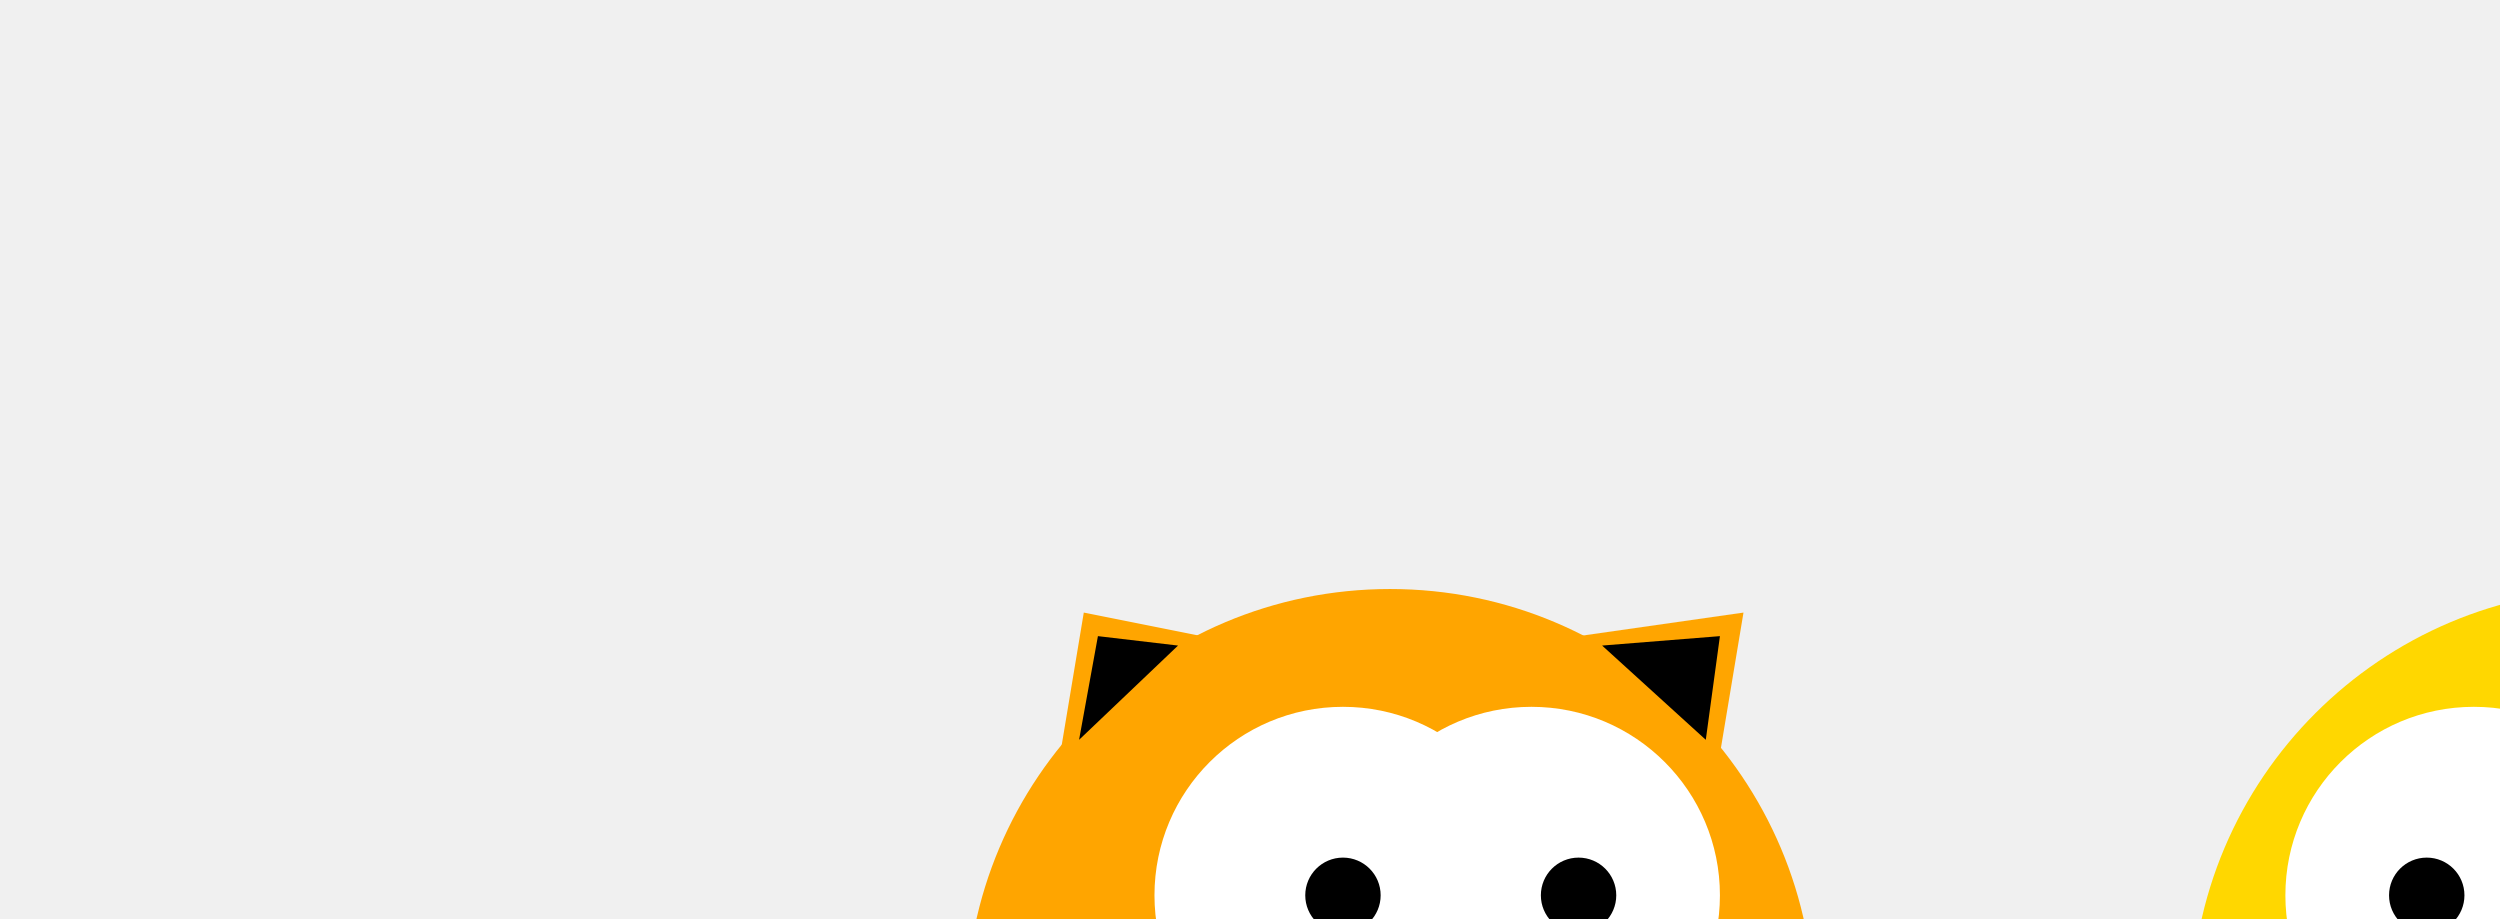
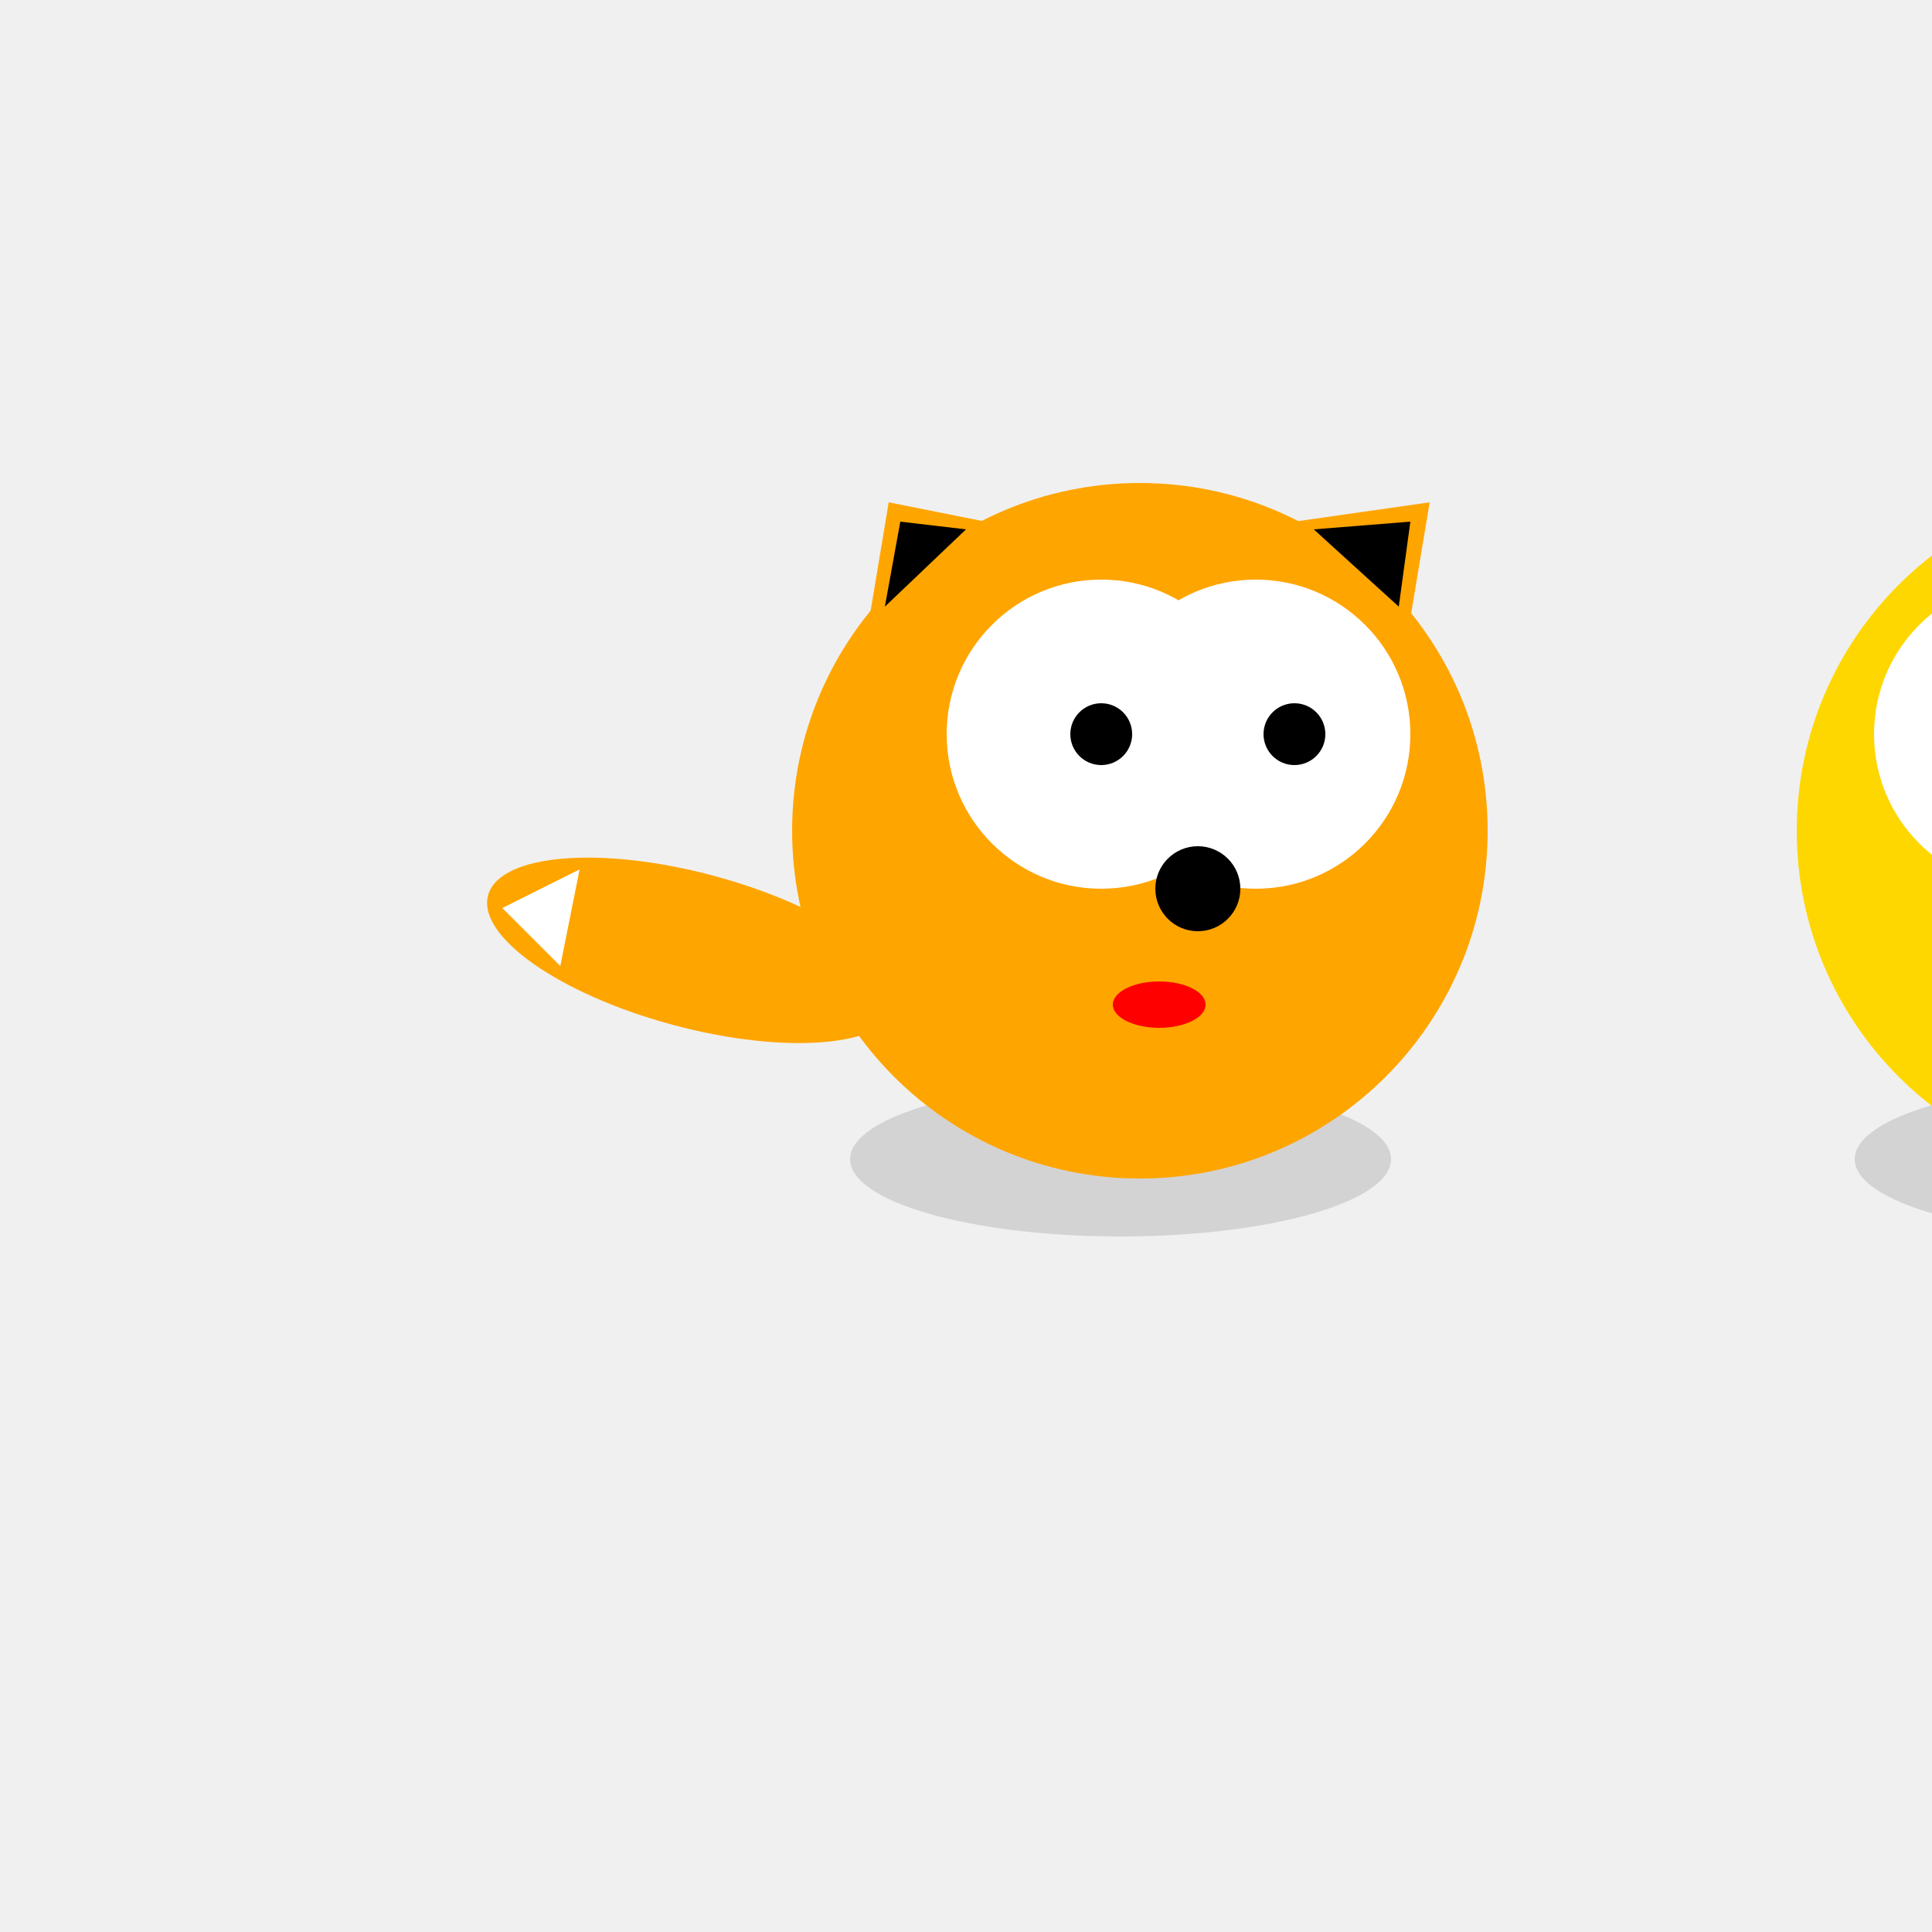
- <svg xmlns="http://www.w3.org/2000/svg">
+ <svg xmlns="http://www.w3.org/2000/svg" width="500" height="500">
  <ellipse cx="290" cy="300" rx="70" ry="20" fill="#d3d3d3" />
  <ellipse cx="550" cy="300" rx="70" ry="20" fill="#d3d3d3" />
  <ellipse cx="250" cy="300" rx="55" ry="20" transform="rotate(15, 420, 5)" fill="#ffa500" />
  <circle cx="295" cy="215" r="90" fill="#ffa500" />
  <circle cx="555" cy="215" r="90" fill="#ffd700" />
  <circle cx="525" cy="190" r="40" fill="white" />
  <circle cx="565" cy="190" r="40" fill="white" />
  <circle cx="325" cy="190" r="40" fill="white" />
  <circle cx="285" cy="190" r="40" fill="white" />
  <circle cx="335" cy="190" r="8" fill="black" />
  <circle cx="285" cy="190" r="8" fill="black" />
  <circle cx="310" cy="230" r="11" fill="black" />
  <circle cx="515" cy="190" r="8" fill="black" />
  <circle cx="565" cy="190" r="8" fill="black" />
  <ellipse cx="545" cy="260" rx="6" ry="12" fill="red" />
  <ellipse cx="300" cy="260" rx="12" ry="6" fill="red" />
  <polygon points="150, 225 130, 235 145, 250" fill="white" />
  <polygon points="230, 130 225, 160 255,135" fill="#ffa500" />
  <polygon points="233, 135 229, 157 250,137" fill="black" />
  <polygon points="370, 130 365, 160 335,135" fill="#ffa500" />
  <polygon points="365, 135 362, 157 340,137" fill="black" />
</svg>
